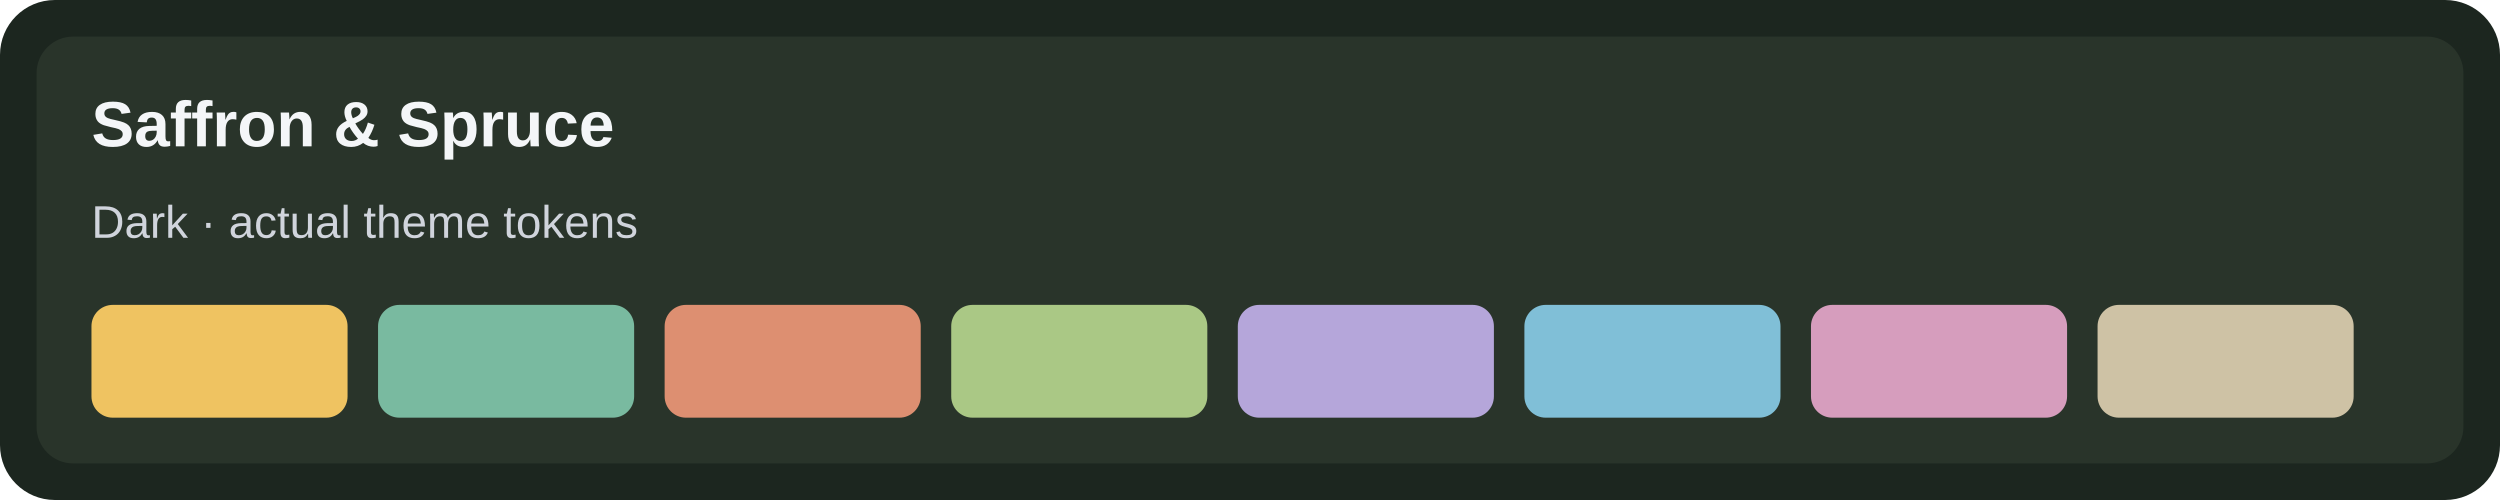
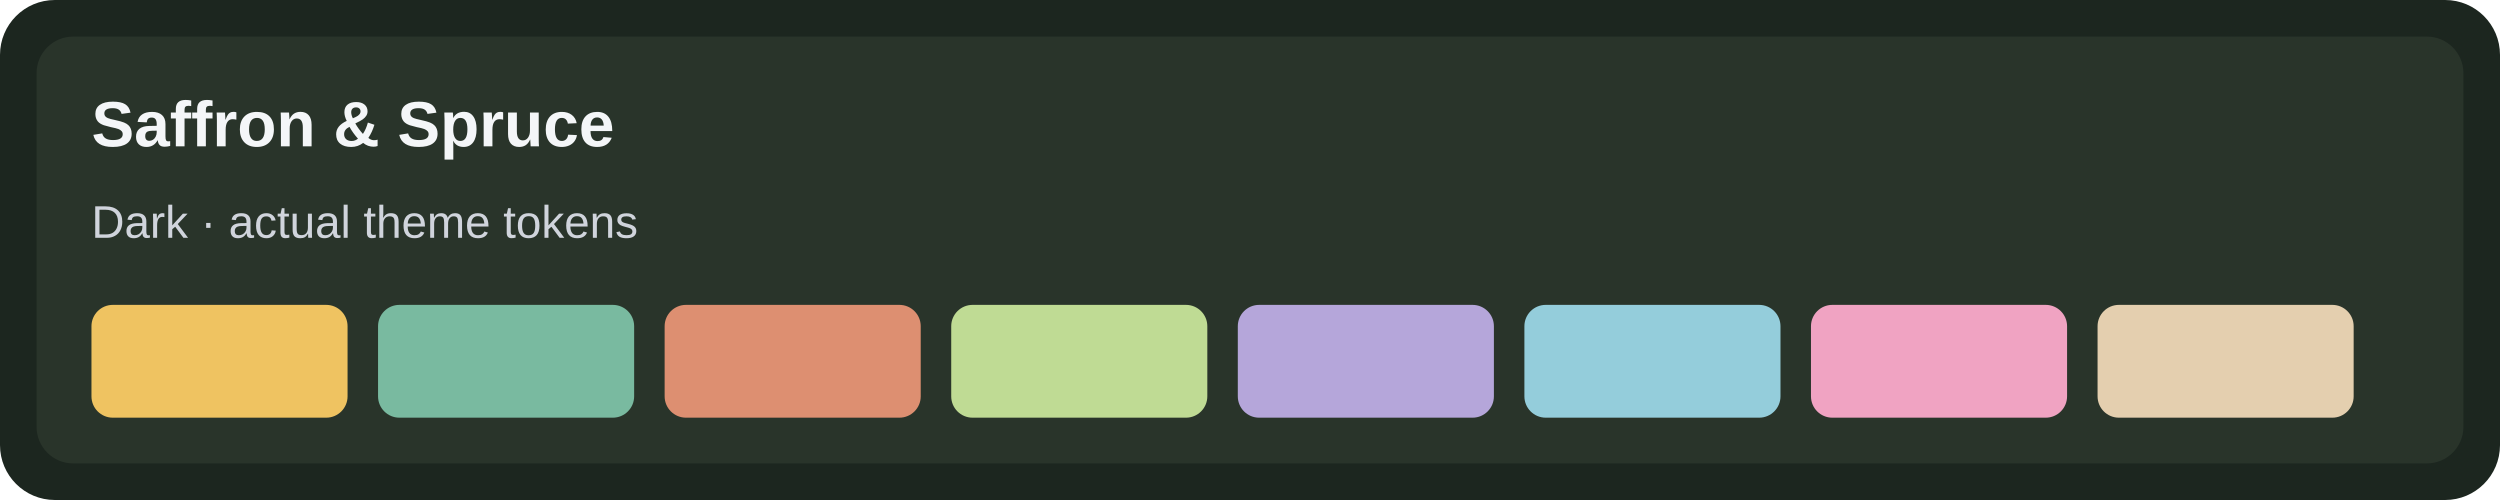
<svg xmlns="http://www.w3.org/2000/svg" width="820" height="164" viewBox="0 0 820 164">
  <rect width="820" height="164" rx="18" fill="#1C261F" />
  <rect x="12" y="12" width="796" height="140" rx="12" fill="#29342A" />
  <text x="30" y="48" fill="#F4F6F8" font-family="Segoe UI,Arial,sans-serif" font-size="21" font-weight="650">Saffron &amp; Spruce</text>
  <text x="30" y="78" fill="#D0D4DC" font-family="Segoe UI,Arial,sans-serif" font-size="15">Dark · actual theme tokens</text>
  <rect x="30" y="100" width="84" height="37" rx="7" fill="#EFC361" />
  <rect x="124" y="100" width="84" height="37" rx="7" fill="#79BAA0" />
  <rect x="218" y="100" width="84" height="37" rx="7" fill="#DD8F71" />
-   <rect x="312" y="100" width="84" height="37" rx="7" fill="#AAC885" />
+   <rect x="312" y="100" width="84" height="37" rx="7" fill="#BFDB94" />
  <rect x="406" y="100" width="84" height="37" rx="7" fill="#B5A6DA" />
-   <rect x="500" y="100" width="84" height="37" rx="7" fill="#80BFD7" />
-   <rect x="594" y="100" width="84" height="37" rx="7" fill="#D69DBD" />
-   <rect x="688" y="100" width="84" height="37" rx="7" fill="#CEC2A5" />
+   <rect x="500" y="100" width="84" height="37" rx="7" fill="#94CDDB" />
+   <rect x="594" y="100" width="84" height="37" rx="7" fill="#F0A3C2" />
+   <rect x="688" y="100" width="84" height="37" rx="7" fill="#E4CFAF" />
</svg>
